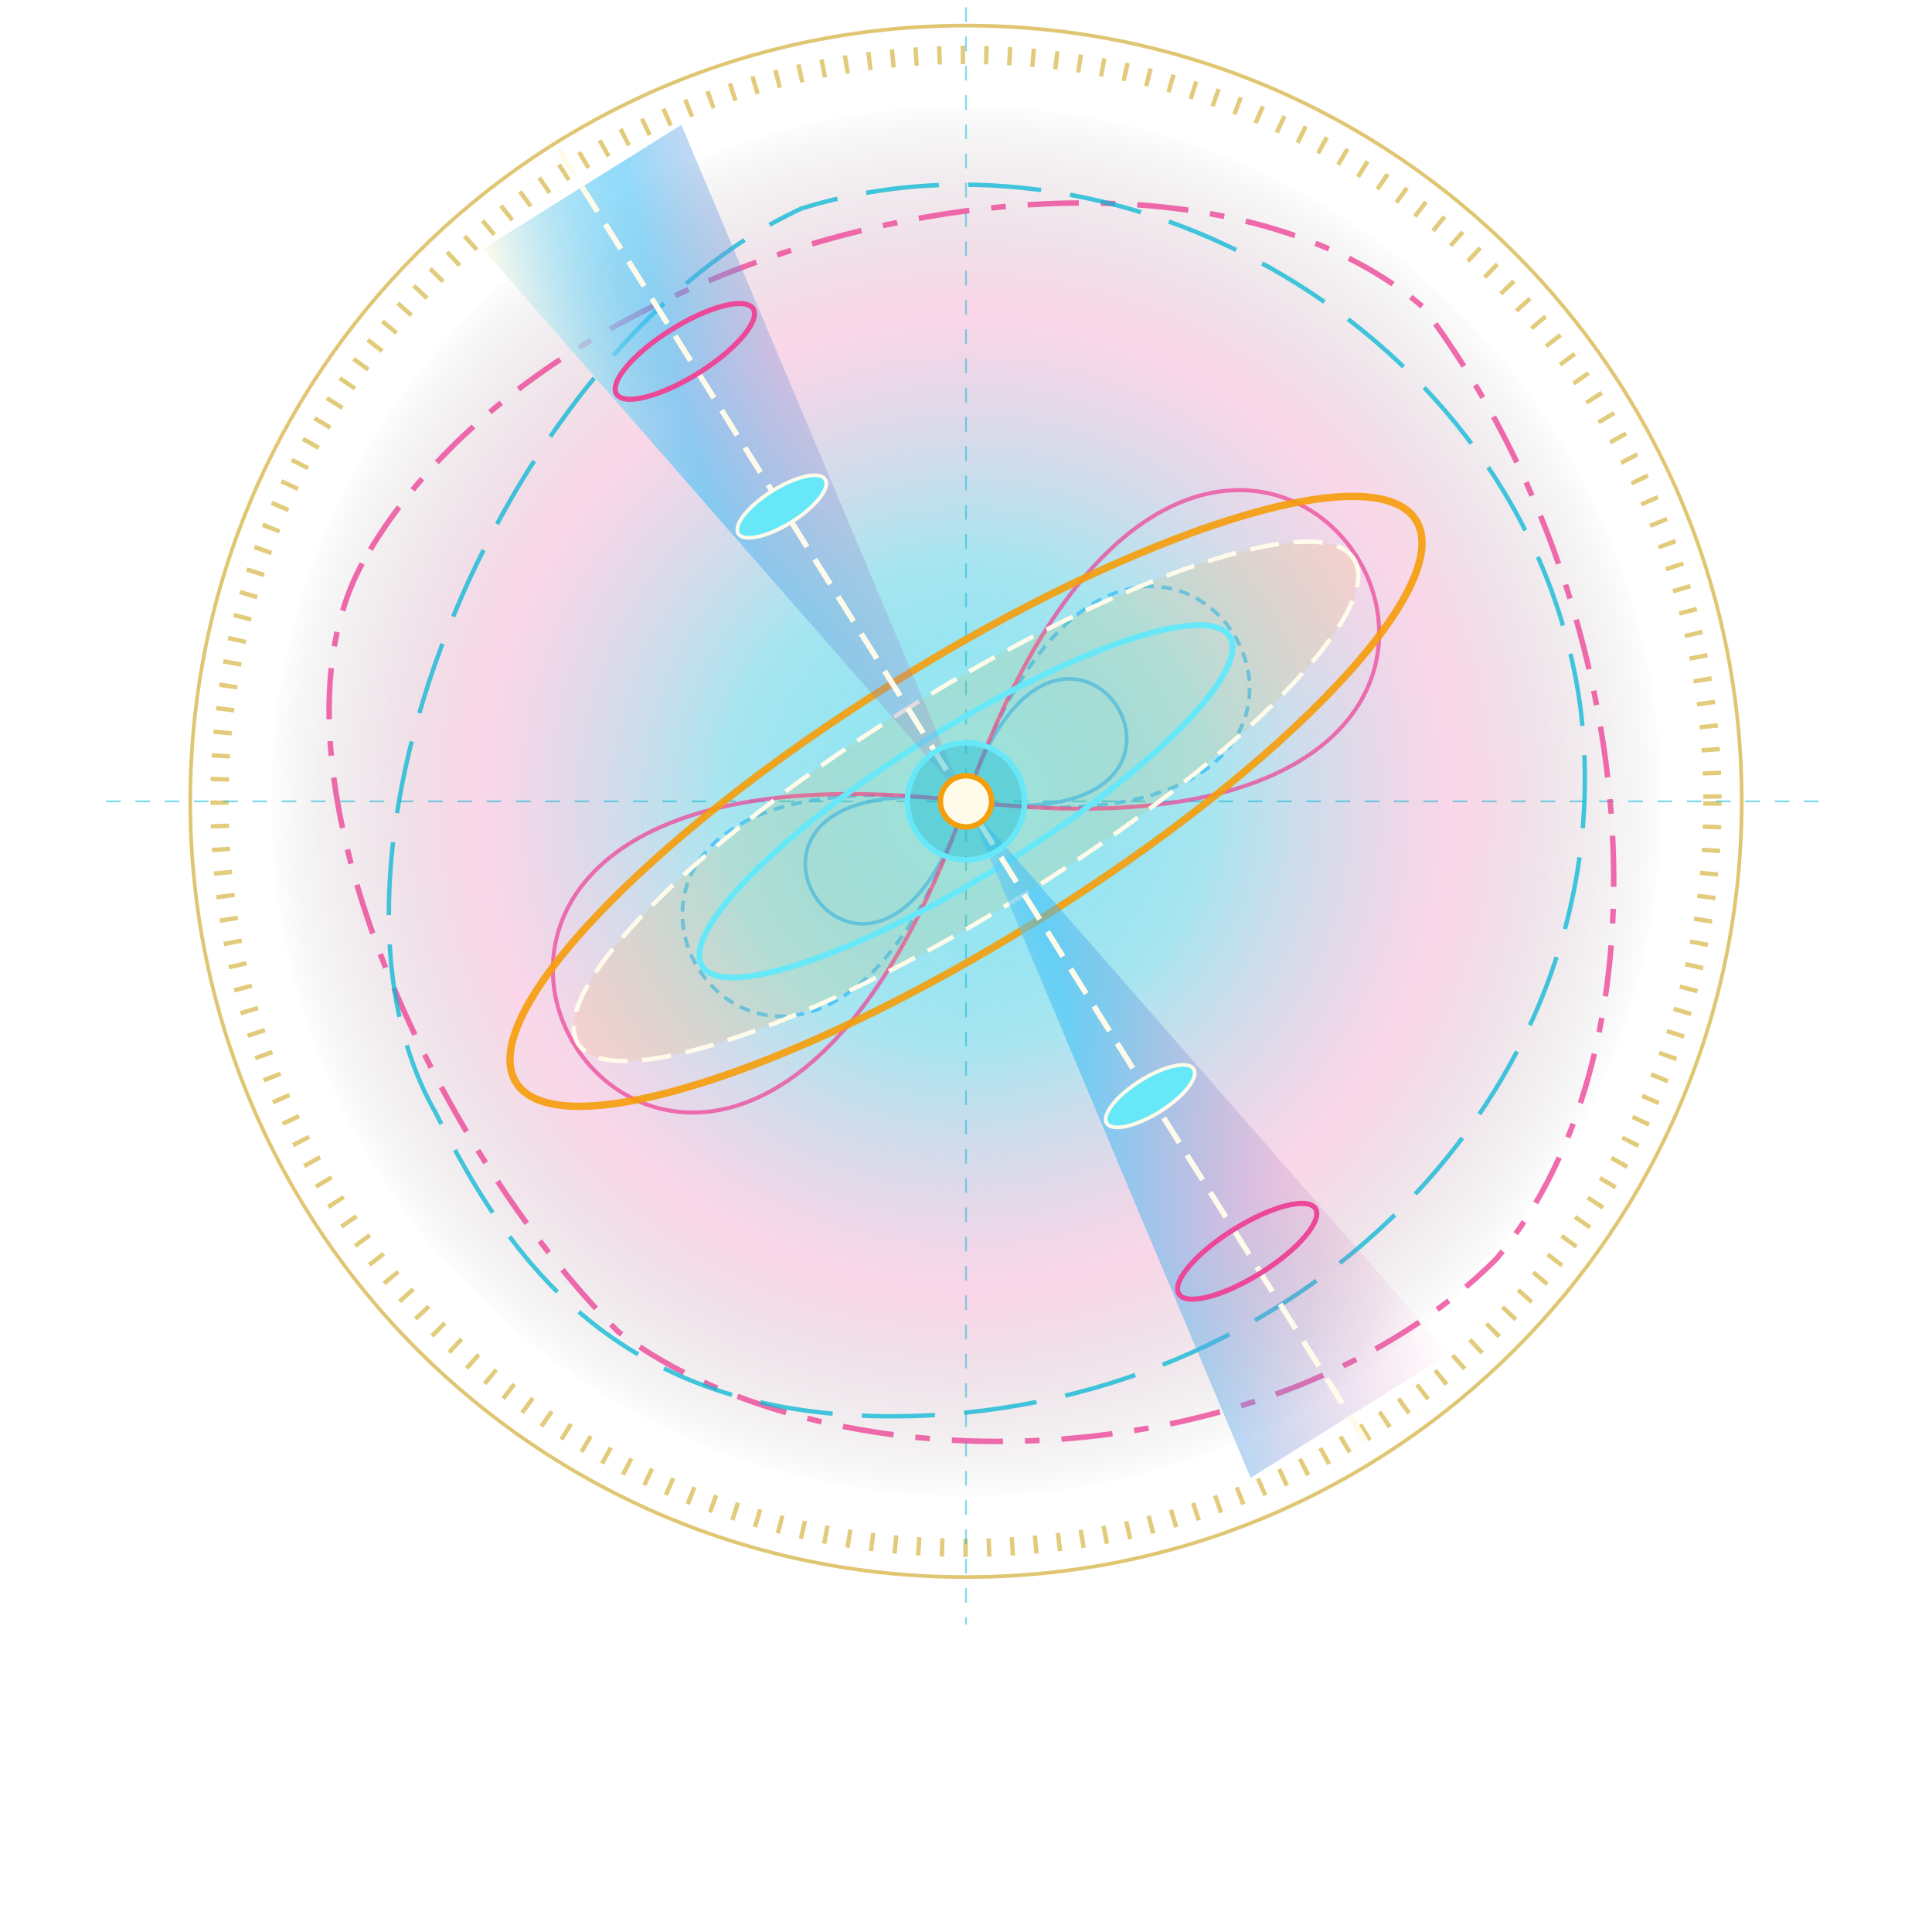
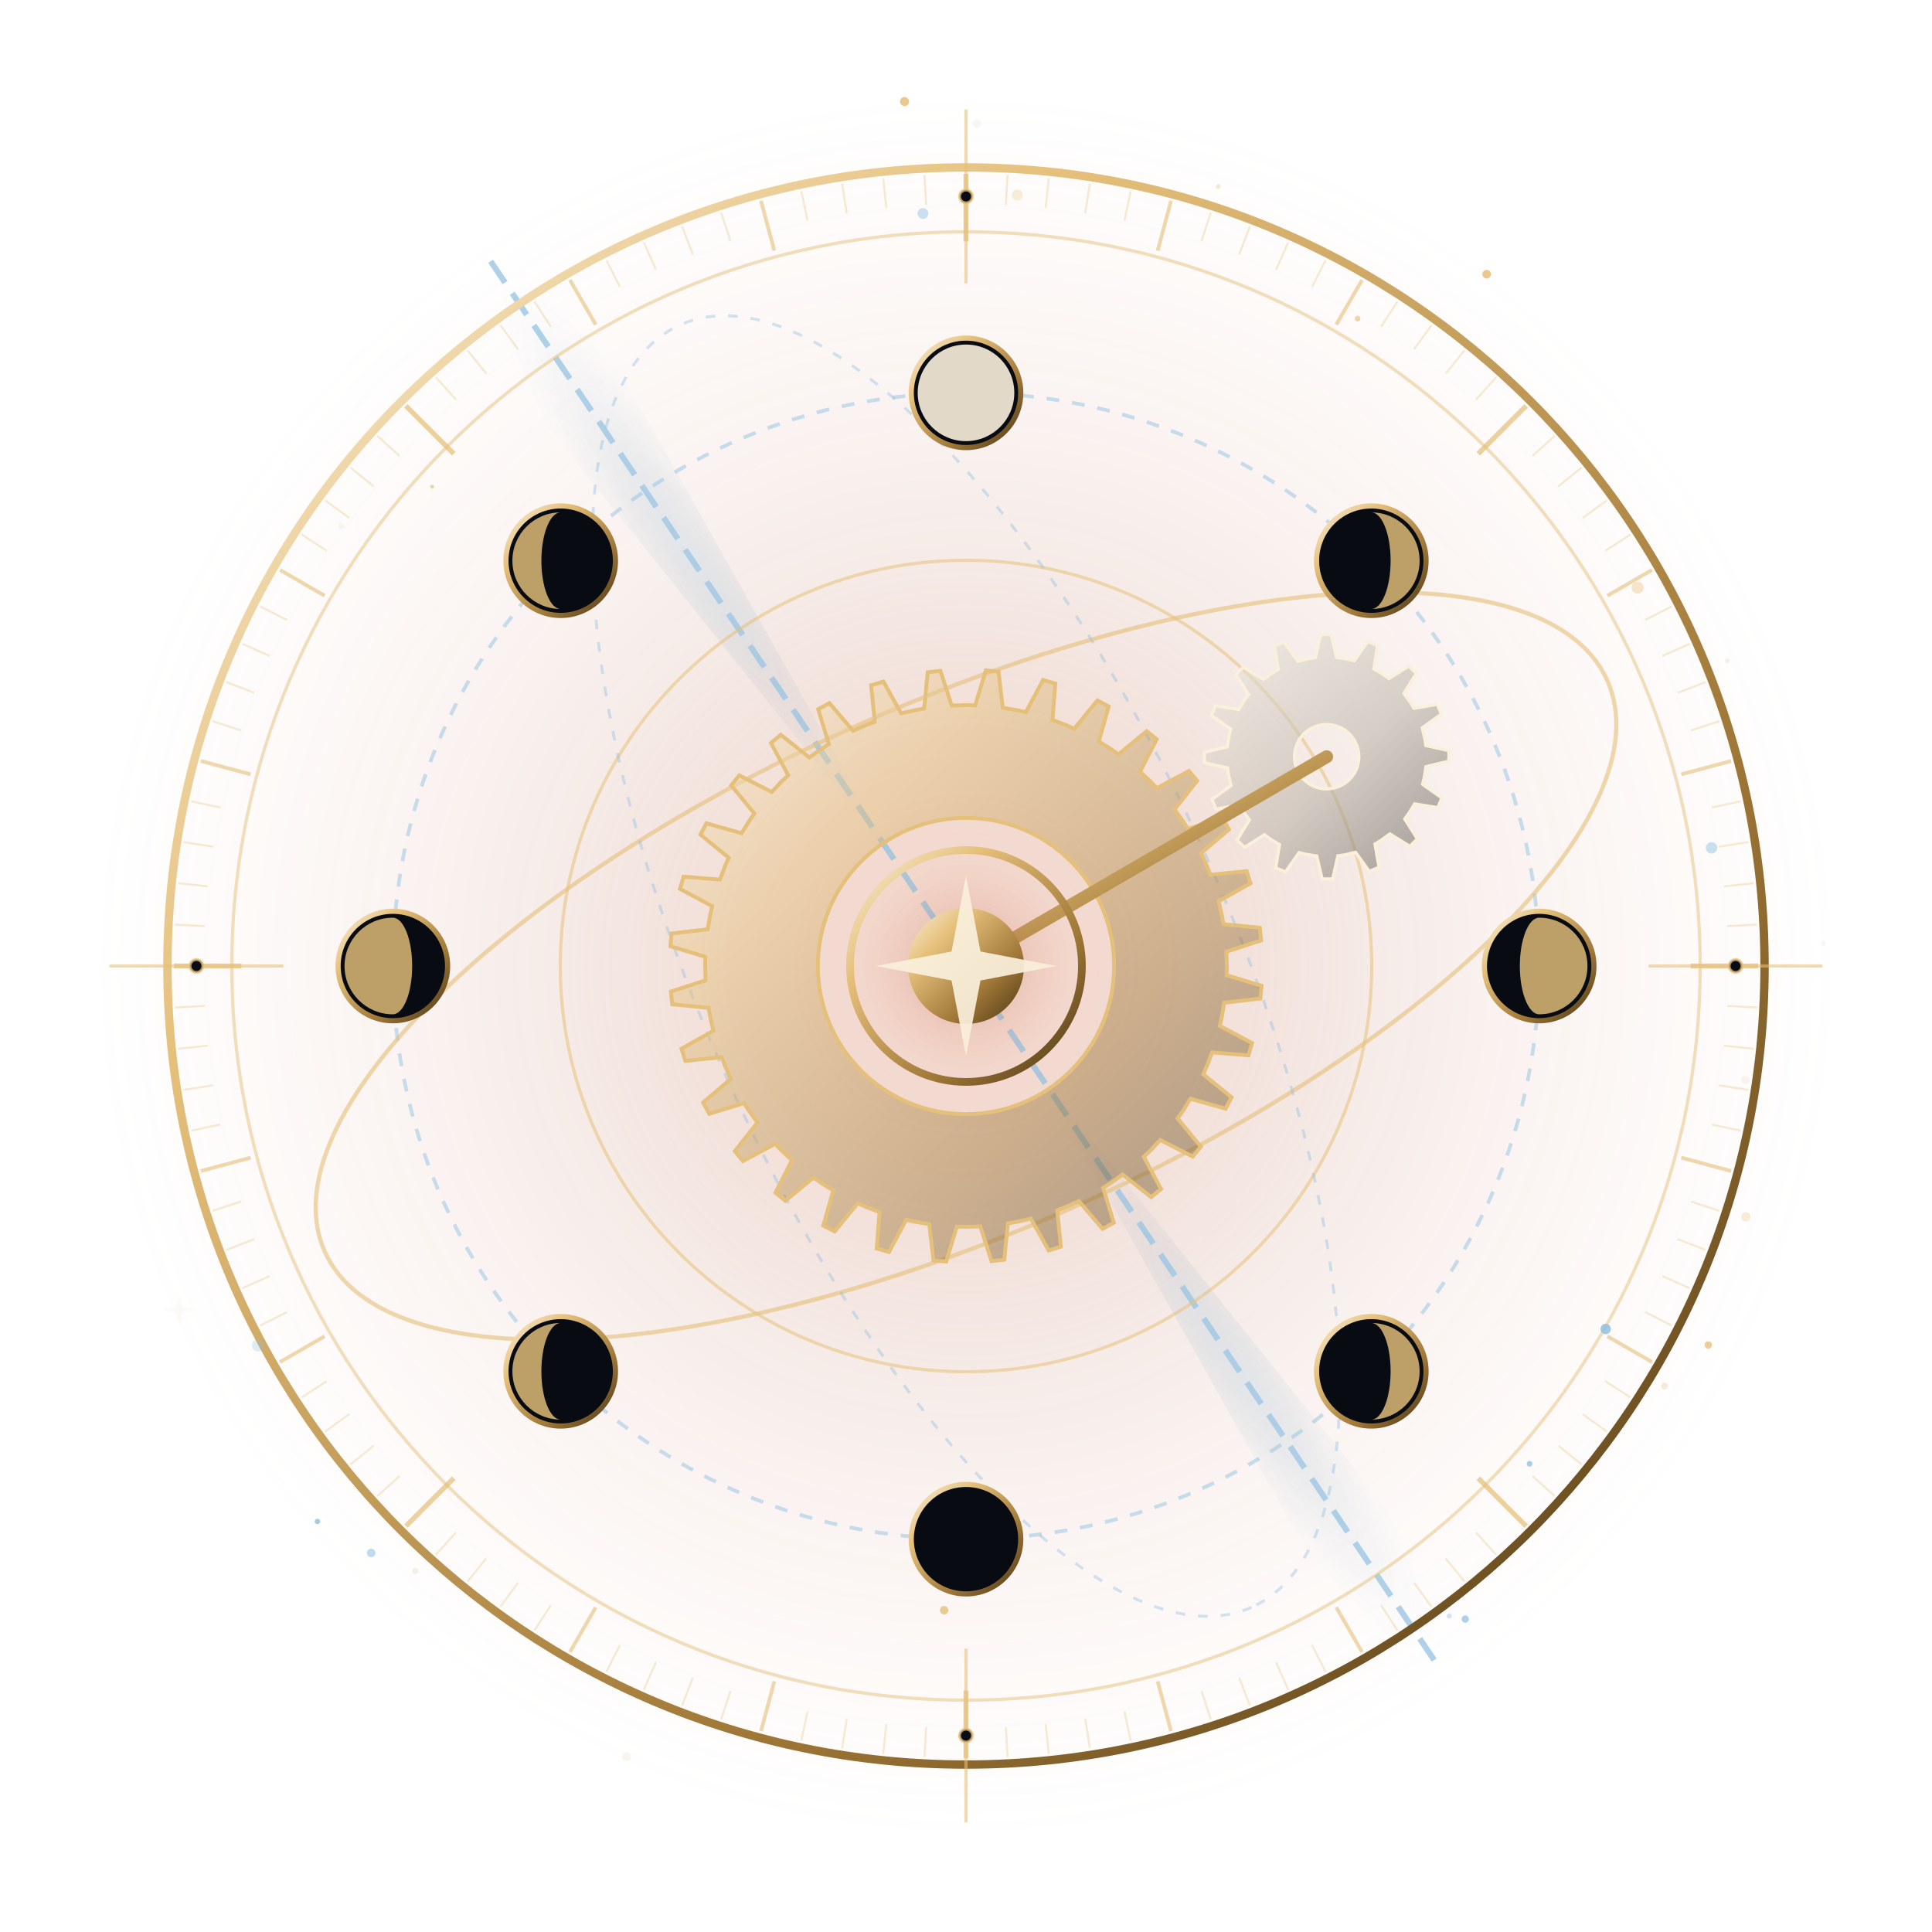
- <svg xmlns="http://www.w3.org/2000/svg" viewBox="36 36 528 528" width="100%" height="100%">
+ <svg xmlns="http://www.w3.org/2000/svg" viewBox="0 0 600 600">
  <defs>
-     <radialGradient id="pulsar-void" cx="50%" cy="45%" r="65%">
-       <stop offset="0%" stop-color="#170E29" />
-       <stop offset="55%" stop-color="#0B0716" />
-       <stop offset="100%" stop-color="#040308" />
-     </radialGradient>
-     <radialGradient id="pulsar-nebula-glow" cx="50%" cy="50%" r="50%">
-       <stop offset="0%" stop-color="#67E8F9" stop-opacity="0.7" />
-       <stop offset="35%" stop-color="#06B6D4" stop-opacity="0.35" />
-       <stop offset="70%" stop-color="#EC4899" stop-opacity="0.22" />
-       <stop offset="100%" stop-color="#040308" stop-opacity="0" />
-     </radialGradient>
-     <linearGradient id="pulsar-beam" x1="0%" y1="0%" x2="100%" y2="100%">
-       <stop offset="0%" stop-color="#FFFBEB" stop-opacity="0.95" />
-       <stop offset="35%" stop-color="#38BDF8" stop-opacity="0.55" />
-       <stop offset="100%" stop-color="#EC4899" stop-opacity="0" />
-     </linearGradient>
+     <linearGradient id="seleno-dusk-brass" x1="0%" y1="0%" x2="100%" y2="100%">
+       <stop offset="0%" stop-color="#FAF0DC" />
+       <stop offset="28%" stop-color="#E5C07B" />
+       <stop offset="68%" stop-color="#9E7636" />
+       <stop offset="100%" stop-color="#4A3514" />
+     </linearGradient>
+     <linearGradient id="seleno-dusk-brass-v" x1="0%" y1="0%" x2="0%" y2="100%">
+       <stop offset="0%" stop-color="#F7E8C8" />
+       <stop offset="45%" stop-color="#DFB870" />
+       <stop offset="100%" stop-color="#6F5122" />
+     </linearGradient>
+     <linearGradient id="seleno-dusk-brass-h" x1="0%" y1="50%" x2="100%" y2="50%">
+       <stop offset="0%" stop-color="#6A4D20" />
+       <stop offset="22%" stop-color="#DFB870" />
+       <stop offset="50%" stop-color="#FAF0DC" />
+       <stop offset="78%" stop-color="#C89E54" />
+       <stop offset="100%" stop-color="#533B16" />
+     </linearGradient>
+     <linearGradient id="seleno-dusk-dark-metal" x1="0%" y1="0%" x2="100%" y2="100%">
+       <stop offset="0%" stop-color="#1A2030" />
+       <stop offset="50%" stop-color="#0D111A" />
+       <stop offset="100%" stop-color="#06080D" />
+     </linearGradient>
+     <linearGradient id="seleno-dusk-silver" x1="0%" y1="0%" x2="100%" y2="100%">
+       <stop offset="0%" stop-color="#F2EDE3" />
+       <stop offset="55%" stop-color="#B8B2A6" />
+       <stop offset="100%" stop-color="#56524A" />
+     </linearGradient>
+     <radialGradient id="seleno-dusk-glow-brass" cx="50%" cy="50%" r="50%">
+       <stop offset="0%" stop-color="#E5C07B" stop-opacity="0.28" />
+       <stop offset="48%" stop-color="#E5C07B" stop-opacity="0.09" />
+       <stop offset="100%" stop-color="#E5C07B" stop-opacity="0" />
+     </radialGradient>
+     <radialGradient id="seleno-dusk-glow-cyan" cx="50%" cy="50%" r="50%">
+       <stop offset="0%" stop-color="#8FBFE0" stop-opacity="0.30" />
+       <stop offset="50%" stop-color="#5B8EB3" stop-opacity="0.10" />
+       <stop offset="100%" stop-color="#8FBFE0" stop-opacity="0" />
+     </radialGradient>
+     <radialGradient id="seleno-dusk-glow-sage" cx="50%" cy="50%" r="50%">
+       <stop offset="0%" stop-color="#A9C9A4" stop-opacity="0.28" />
+       <stop offset="50%" stop-color="#6F9A69" stop-opacity="0.09" />
+       <stop offset="100%" stop-color="#A9C9A4" stop-opacity="0" />
+     </radialGradient>
+     <radialGradient id="seleno-dusk-glow-ember" cx="50%" cy="50%" r="50%">
+       <stop offset="0%" stop-color="#E07A52" stop-opacity="0.32" />
+       <stop offset="50%" stop-color="#A84A28" stop-opacity="0.10" />
+       <stop offset="100%" stop-color="#E07A52" stop-opacity="0" />
+     </radialGradient>
+     <pattern id="seleno-dusk-hatch" width="7" height="7" patternUnits="userSpaceOnUse" patternTransform="rotate(35)">
+       <line x1="0" y1="0" x2="0" y2="7" stroke="#E5C07B" stroke-width="0.55" stroke-opacity="0.22" />
+     </pattern>
+     <pattern id="seleno-dusk-hatch-fine" width="5" height="5" patternUnits="userSpaceOnUse" patternTransform="rotate(-40)">
+       <line x1="0" y1="0" x2="0" y2="5" stroke="#F2EDE3" stroke-width="0.45" stroke-opacity="0.16" />
+     </pattern>
+     <filter id="seleno-dusk-softglow" x="-25%" y="-25%" width="150%" height="150%">
+       <feGaussianBlur stdDeviation="3.5" result="b" />
+       <feMerge>
+         <feMergeNode in="b" />
+         <feMergeNode in="SourceGraphic" />
+       </feMerge>
+     </filter>
  </defs>
-   <g transform="translate(300, 255)" fill="none">
-     <circle cx="0" cy="0" r="212" stroke="#D4AF37" stroke-width="1" stroke-opacity="0.7" />
-     <circle cx="0" cy="0" r="204" stroke="#D4AF37" stroke-width="5" stroke-dasharray="1.2 5.2" stroke-opacity="0.65" />
-     <circle cx="0" cy="0" r="190" fill="url(#pulsar-nebula-glow)" />
-     <line x1="-235" y1="0" x2="235" y2="0" stroke="#06B6D4" stroke-width="0.5" stroke-dasharray="4 4" stroke-opacity="0.5" />
-     <line x1="0" y1="-225" x2="0" y2="225" stroke="#06B6D4" stroke-width="0.5" stroke-dasharray="4 4" stroke-opacity="0.5" />
+   <circle cx="300" cy="300" r="275" fill="url(#seleno-dusk-glow-ember)" />
+   <g transform="rotate(-34 300 300)" opacity="0.72">
+     <polygon points="282,40 300,260 318,40" fill="url(#seleno-dusk-glow-cyan)" />
+     <polygon points="282,560 300,340 318,560" fill="url(#seleno-dusk-glow-cyan)" />
+     <line x1="300" y1="36" x2="300" y2="564" stroke="#8FBFE0" stroke-width="1.8" stroke-dasharray="8 4" />
  </g>
-   <g transform="translate(300, 255)" fill="none">
-     <path d="M -165 -65 C -195 -10, -145 95, -95 145 C -35 190, 85 185, 145 125 C 195 65, 185 -55, 125 -135 C 55 -195, -115 -155, -165 -65 Z" stroke="#EC4899" stroke-width="1.5" stroke-dasharray="14 6 4 6" stroke-opacity="0.8" />
-     <path d="M -145 85 C -185 15, -125 -125, -45 -162 C 45 -190, 155 -125, 168 -25 C 180 75, 95 165, -15 168 C -95 170, -125 125, -145 85 Z" stroke="#06B6D4" stroke-width="1.2" stroke-dasharray="20 8" stroke-opacity="0.75" />
-     <g transform="rotate(-32)">
-       <g stroke="#38BDF8" stroke-width="1" stroke-opacity="0.75">
-         <path d="M 0 0 C 65 -55, 65 55, 0 0 Z" />
-         <path d="M 0 0 C 115 -95, 115 95, 0 0 Z" stroke-dasharray="3 2" />
-         <path d="M 0 0 C 168 -135, 168 135, 0 0 Z" stroke="#EC4899" stroke-width="1.1" />
-         <path d="M 0 0 C -65 -55, -65 55, 0 0 Z" />
-         <path d="M 0 0 C -115 -95, -115 95, 0 0 Z" stroke-dasharray="3 2" />
-         <path d="M 0 0 C -168 -135, -168 135, 0 0 Z" stroke="#EC4899" stroke-width="1.1" />
-       </g>
-       <ellipse cx="0" cy="0" rx="145" ry="38" stroke="#F59E0B" stroke-width="2" stroke-opacity="0.9" />
-       <ellipse cx="0" cy="0" rx="125" ry="30" fill="#F59E0B" fill-opacity="0.12" stroke="#FFFBEB" stroke-width="1.2" stroke-dasharray="8 4" />
-       <ellipse cx="0" cy="0" rx="85" ry="20" stroke="#67E8F9" stroke-width="1.6" />
-       <polygon points="0,0 -32,-198 32,-198" fill="url(#pulsar-beam)" />
-       <polygon points="0,0 -32,198 32,198" fill="url(#pulsar-beam)" />
-       <line x1="0" y1="-210" x2="0" y2="210" stroke="#FFFBEB" stroke-width="1.5" stroke-dasharray="8 4" />
-       <ellipse cx="0" cy="-95" rx="14" ry="5" fill="#67E8F9" stroke="#FFFBEB" stroke-width="1" />
-       <ellipse cx="0" cy="-145" rx="22" ry="7" fill="none" stroke="#EC4899" stroke-width="1.4" />
-       <ellipse cx="0" cy="95" rx="14" ry="5" fill="#67E8F9" stroke="#FFFBEB" stroke-width="1" />
-       <ellipse cx="0" cy="145" rx="22" ry="7" fill="none" stroke="#EC4899" stroke-width="1.4" />
-       <circle cx="0" cy="0" r="16" fill="#06B6D4" fill-opacity="0.4" stroke="#67E8F9" stroke-width="1.5" />
-       <circle cx="0" cy="0" r="7" fill="#FFFBEB" stroke="#F59E0B" stroke-width="1.5" />
-     </g>
+   <circle cx="300" cy="300" r="248" fill="none" stroke="url(#seleno-dusk-brass)" stroke-width="2.6" />
+   <circle cx="300" cy="300" r="228" fill="none" stroke="#E5C07B" stroke-width="1" stroke-opacity="0.5" />
+   <circle cx="300" cy="300" r="178" fill="none" stroke="#8FBFE0" stroke-width="1.15" stroke-opacity="0.48" stroke-dasharray="4 4" />
+   <circle cx="300" cy="300" r="126" fill="none" stroke="#E5C07B" stroke-width="1" stroke-opacity="0.55" />
+   <line x1="525" y1="300" x2="546" y2="300" stroke="#E5C07B" stroke-width="1.55" stroke-opacity="0.72" />
+   <line x1="536.4" y1="312.39" x2="545.66" y2="312.87" stroke="#E5C07B" stroke-width="0.65" stroke-opacity="0.32" />
+   <line x1="535.42" y1="324.74" x2="544.65" y2="325.71" stroke="#E5C07B" stroke-width="0.65" stroke-opacity="0.32" />
+   <line x1="533.81" y1="337.03" x2="542.97" y2="338.48" stroke="#E5C07B" stroke-width="0.65" stroke-opacity="0.32" />
+   <line x1="531.55" y1="349.22" x2="540.62" y2="351.15" stroke="#E5C07B" stroke-width="0.65" stroke-opacity="0.32" />
+   <line x1="522.16" y1="359.53" x2="537.62" y2="363.67" stroke="#E5C07B" stroke-width="1.15" stroke-opacity="0.61" />
+   <line x1="525.13" y1="373.15" x2="533.96" y2="376.02" stroke="#E5C07B" stroke-width="0.65" stroke-opacity="0.32" />
+   <line x1="521" y1="384.83" x2="529.66" y2="388.16" stroke="#E5C07B" stroke-width="0.65" stroke-opacity="0.32" />
+   <line x1="516.25" y1="396.28" x2="524.73" y2="400.06" stroke="#E5C07B" stroke-width="0.65" stroke-opacity="0.32" />
+   <line x1="510.92" y1="407.47" x2="519.19" y2="411.68" stroke="#E5C07B" stroke-width="0.65" stroke-opacity="0.32" />
+   <line x1="499.19" y1="415" x2="513.04" y2="423" stroke="#E5C07B" stroke-width="1.15" stroke-opacity="0.61" />
+   <line x1="498.53" y1="428.93" x2="506.31" y2="433.98" stroke="#E5C07B" stroke-width="0.65" stroke-opacity="0.32" />
+   <line x1="491.51" y1="439.14" x2="499.02" y2="444.6" stroke="#E5C07B" stroke-width="0.65" stroke-opacity="0.32" />
+   <line x1="483.97" y1="448.97" x2="491.18" y2="454.81" stroke="#E5C07B" stroke-width="0.65" stroke-opacity="0.32" />
+   <line x1="475.92" y1="458.4" x2="482.81" y2="464.61" stroke="#E5C07B" stroke-width="0.65" stroke-opacity="0.32" />
+   <line x1="459.1" y1="459.1" x2="473.95" y2="473.95" stroke="#E5C07B" stroke-width="1.55" stroke-opacity="0.72" />
+   <line x1="458.4" y1="475.92" x2="464.61" y2="482.81" stroke="#E5C07B" stroke-width="0.65" stroke-opacity="0.32" />
+   <line x1="448.97" y1="483.97" x2="454.81" y2="491.18" stroke="#E5C07B" stroke-width="0.65" stroke-opacity="0.32" />
+   <line x1="439.14" y1="491.51" x2="444.6" y2="499.02" stroke="#E5C07B" stroke-width="0.65" stroke-opacity="0.32" />
+   <line x1="428.93" y1="498.53" x2="433.98" y2="506.31" stroke="#E5C07B" stroke-width="0.65" stroke-opacity="0.32" />
+   <line x1="415" y1="499.19" x2="423" y2="513.04" stroke="#E5C07B" stroke-width="1.15" stroke-opacity="0.61" />
+   <line x1="407.47" y1="510.92" x2="411.68" y2="519.19" stroke="#E5C07B" stroke-width="0.65" stroke-opacity="0.32" />
+   <line x1="396.28" y1="516.25" x2="400.06" y2="524.73" stroke="#E5C07B" stroke-width="0.65" stroke-opacity="0.32" />
+   <line x1="384.83" y1="521" x2="388.16" y2="529.66" stroke="#E5C07B" stroke-width="0.65" stroke-opacity="0.32" />
+   <line x1="373.15" y1="525.13" x2="376.02" y2="533.96" stroke="#E5C07B" stroke-width="0.65" stroke-opacity="0.32" />
+   <line x1="359.53" y1="522.16" x2="363.67" y2="537.62" stroke="#E5C07B" stroke-width="1.15" stroke-opacity="0.61" />
+   <line x1="349.22" y1="531.55" x2="351.15" y2="540.62" stroke="#E5C07B" stroke-width="0.65" stroke-opacity="0.32" />
+   <line x1="337.03" y1="533.81" x2="338.48" y2="542.97" stroke="#E5C07B" stroke-width="0.65" stroke-opacity="0.32" />
+   <line x1="324.74" y1="535.42" x2="325.71" y2="544.65" stroke="#E5C07B" stroke-width="0.65" stroke-opacity="0.32" />
+   <line x1="312.39" y1="536.4" x2="312.87" y2="545.66" stroke="#E5C07B" stroke-width="0.65" stroke-opacity="0.32" />
+   <line x1="300" y1="525" x2="300" y2="546" stroke="#E5C07B" stroke-width="1.55" stroke-opacity="0.72" />
+   <line x1="287.61" y1="536.4" x2="287.13" y2="545.66" stroke="#E5C07B" stroke-width="0.65" stroke-opacity="0.32" />
+   <line x1="275.26" y1="535.42" x2="274.29" y2="544.65" stroke="#E5C07B" stroke-width="0.65" stroke-opacity="0.32" />
+   <line x1="262.97" y1="533.81" x2="261.52" y2="542.97" stroke="#E5C07B" stroke-width="0.65" stroke-opacity="0.32" />
+   <line x1="250.78" y1="531.55" x2="248.85" y2="540.62" stroke="#E5C07B" stroke-width="0.65" stroke-opacity="0.32" />
+   <line x1="240.47" y1="522.16" x2="236.33" y2="537.62" stroke="#E5C07B" stroke-width="1.15" stroke-opacity="0.61" />
+   <line x1="226.85" y1="525.13" x2="223.98" y2="533.96" stroke="#E5C07B" stroke-width="0.65" stroke-opacity="0.32" />
+   <line x1="215.17" y1="521" x2="211.84" y2="529.66" stroke="#E5C07B" stroke-width="0.65" stroke-opacity="0.32" />
+   <line x1="203.72" y1="516.25" x2="199.94" y2="524.73" stroke="#E5C07B" stroke-width="0.65" stroke-opacity="0.32" />
+   <line x1="192.53" y1="510.92" x2="188.32" y2="519.19" stroke="#E5C07B" stroke-width="0.65" stroke-opacity="0.32" />
+   <line x1="185" y1="499.19" x2="177" y2="513.04" stroke="#E5C07B" stroke-width="1.15" stroke-opacity="0.61" />
+   <line x1="171.07" y1="498.53" x2="166.02" y2="506.31" stroke="#E5C07B" stroke-width="0.65" stroke-opacity="0.32" />
+   <line x1="160.86" y1="491.51" x2="155.4" y2="499.02" stroke="#E5C07B" stroke-width="0.65" stroke-opacity="0.32" />
+   <line x1="151.03" y1="483.97" x2="145.19" y2="491.18" stroke="#E5C07B" stroke-width="0.65" stroke-opacity="0.32" />
+   <line x1="141.6" y1="475.92" x2="135.39" y2="482.81" stroke="#E5C07B" stroke-width="0.65" stroke-opacity="0.32" />
+   <line x1="140.9" y1="459.1" x2="126.05" y2="473.95" stroke="#E5C07B" stroke-width="1.55" stroke-opacity="0.72" />
+   <line x1="124.08" y1="458.4" x2="117.19" y2="464.61" stroke="#E5C07B" stroke-width="0.65" stroke-opacity="0.32" />
+   <line x1="116.03" y1="448.97" x2="108.82" y2="454.81" stroke="#E5C07B" stroke-width="0.65" stroke-opacity="0.32" />
+   <line x1="108.49" y1="439.14" x2="100.98" y2="444.6" stroke="#E5C07B" stroke-width="0.65" stroke-opacity="0.32" />
+   <line x1="101.47" y1="428.93" x2="93.69" y2="433.98" stroke="#E5C07B" stroke-width="0.65" stroke-opacity="0.32" />
+   <line x1="100.81" y1="415" x2="86.96" y2="423" stroke="#E5C07B" stroke-width="1.15" stroke-opacity="0.61" />
+   <line x1="89.08" y1="407.47" x2="80.81" y2="411.68" stroke="#E5C07B" stroke-width="0.65" stroke-opacity="0.32" />
+   <line x1="83.75" y1="396.28" x2="75.27" y2="400.06" stroke="#E5C07B" stroke-width="0.65" stroke-opacity="0.32" />
+   <line x1="79" y1="384.83" x2="70.34" y2="388.16" stroke="#E5C07B" stroke-width="0.65" stroke-opacity="0.32" />
+   <line x1="74.87" y1="373.15" x2="66.04" y2="376.02" stroke="#E5C07B" stroke-width="0.65" stroke-opacity="0.32" />
+   <line x1="77.84" y1="359.53" x2="62.38" y2="363.67" stroke="#E5C07B" stroke-width="1.15" stroke-opacity="0.61" />
+   <line x1="68.45" y1="349.22" x2="59.38" y2="351.15" stroke="#E5C07B" stroke-width="0.65" stroke-opacity="0.32" />
+   <line x1="66.19" y1="337.03" x2="57.03" y2="338.48" stroke="#E5C07B" stroke-width="0.65" stroke-opacity="0.32" />
+   <line x1="64.58" y1="324.74" x2="55.35" y2="325.71" stroke="#E5C07B" stroke-width="0.65" stroke-opacity="0.32" />
+   <line x1="63.6" y1="312.39" x2="54.34" y2="312.87" stroke="#E5C07B" stroke-width="0.65" stroke-opacity="0.32" />
+   <line x1="75" y1="300" x2="54" y2="300" stroke="#E5C07B" stroke-width="1.55" stroke-opacity="0.72" />
+   <line x1="63.6" y1="287.61" x2="54.34" y2="287.13" stroke="#E5C07B" stroke-width="0.65" stroke-opacity="0.32" />
+   <line x1="64.58" y1="275.26" x2="55.35" y2="274.29" stroke="#E5C07B" stroke-width="0.65" stroke-opacity="0.32" />
+   <line x1="66.19" y1="262.97" x2="57.03" y2="261.52" stroke="#E5C07B" stroke-width="0.65" stroke-opacity="0.32" />
+   <line x1="68.45" y1="250.78" x2="59.38" y2="248.85" stroke="#E5C07B" stroke-width="0.65" stroke-opacity="0.32" />
+   <line x1="77.84" y1="240.47" x2="62.38" y2="236.33" stroke="#E5C07B" stroke-width="1.15" stroke-opacity="0.61" />
+   <line x1="74.87" y1="226.85" x2="66.04" y2="223.98" stroke="#E5C07B" stroke-width="0.65" stroke-opacity="0.32" />
+   <line x1="79" y1="215.17" x2="70.34" y2="211.84" stroke="#E5C07B" stroke-width="0.65" stroke-opacity="0.32" />
+   <line x1="83.75" y1="203.72" x2="75.27" y2="199.94" stroke="#E5C07B" stroke-width="0.65" stroke-opacity="0.32" />
+   <line x1="89.08" y1="192.53" x2="80.81" y2="188.32" stroke="#E5C07B" stroke-width="0.65" stroke-opacity="0.32" />
+   <line x1="100.81" y1="185" x2="86.96" y2="177" stroke="#E5C07B" stroke-width="1.15" stroke-opacity="0.61" />
+   <line x1="101.47" y1="171.07" x2="93.69" y2="166.02" stroke="#E5C07B" stroke-width="0.65" stroke-opacity="0.32" />
+   <line x1="108.49" y1="160.86" x2="100.98" y2="155.4" stroke="#E5C07B" stroke-width="0.65" stroke-opacity="0.32" />
+   <line x1="116.03" y1="151.03" x2="108.82" y2="145.19" stroke="#E5C07B" stroke-width="0.65" stroke-opacity="0.32" />
+   <line x1="124.08" y1="141.6" x2="117.19" y2="135.39" stroke="#E5C07B" stroke-width="0.65" stroke-opacity="0.32" />
+   <line x1="140.9" y1="140.9" x2="126.05" y2="126.05" stroke="#E5C07B" stroke-width="1.55" stroke-opacity="0.72" />
+   <line x1="141.6" y1="124.08" x2="135.39" y2="117.19" stroke="#E5C07B" stroke-width="0.65" stroke-opacity="0.32" />
+   <line x1="151.03" y1="116.03" x2="145.19" y2="108.82" stroke="#E5C07B" stroke-width="0.65" stroke-opacity="0.32" />
+   <line x1="160.86" y1="108.49" x2="155.4" y2="100.98" stroke="#E5C07B" stroke-width="0.65" stroke-opacity="0.32" />
+   <line x1="171.07" y1="101.47" x2="166.02" y2="93.69" stroke="#E5C07B" stroke-width="0.65" stroke-opacity="0.32" />
+   <line x1="185" y1="100.81" x2="177" y2="86.96" stroke="#E5C07B" stroke-width="1.15" stroke-opacity="0.61" />
+   <line x1="192.53" y1="89.08" x2="188.32" y2="80.81" stroke="#E5C07B" stroke-width="0.65" stroke-opacity="0.32" />
+   <line x1="203.72" y1="83.75" x2="199.94" y2="75.27" stroke="#E5C07B" stroke-width="0.65" stroke-opacity="0.32" />
+   <line x1="215.17" y1="79" x2="211.84" y2="70.34" stroke="#E5C07B" stroke-width="0.65" stroke-opacity="0.32" />
+   <line x1="226.85" y1="74.87" x2="223.98" y2="66.04" stroke="#E5C07B" stroke-width="0.65" stroke-opacity="0.32" />
+   <line x1="240.47" y1="77.84" x2="236.33" y2="62.38" stroke="#E5C07B" stroke-width="1.15" stroke-opacity="0.61" />
+   <line x1="250.78" y1="68.45" x2="248.85" y2="59.38" stroke="#E5C07B" stroke-width="0.65" stroke-opacity="0.32" />
+   <line x1="262.97" y1="66.19" x2="261.52" y2="57.03" stroke="#E5C07B" stroke-width="0.65" stroke-opacity="0.32" />
+   <line x1="275.26" y1="64.58" x2="274.29" y2="55.35" stroke="#E5C07B" stroke-width="0.65" stroke-opacity="0.32" />
+   <line x1="287.61" y1="63.6" x2="287.13" y2="54.34" stroke="#E5C07B" stroke-width="0.65" stroke-opacity="0.32" />
+   <line x1="300" y1="75" x2="300" y2="54" stroke="#E5C07B" stroke-width="1.55" stroke-opacity="0.72" />
+   <line x1="312.39" y1="63.6" x2="312.87" y2="54.34" stroke="#E5C07B" stroke-width="0.65" stroke-opacity="0.32" />
+   <line x1="324.74" y1="64.58" x2="325.71" y2="55.35" stroke="#E5C07B" stroke-width="0.65" stroke-opacity="0.32" />
+   <line x1="337.03" y1="66.19" x2="338.48" y2="57.03" stroke="#E5C07B" stroke-width="0.65" stroke-opacity="0.32" />
+   <line x1="349.22" y1="68.45" x2="351.15" y2="59.38" stroke="#E5C07B" stroke-width="0.65" stroke-opacity="0.32" />
+   <line x1="359.53" y1="77.84" x2="363.67" y2="62.38" stroke="#E5C07B" stroke-width="1.15" stroke-opacity="0.61" />
+   <line x1="373.15" y1="74.87" x2="376.02" y2="66.04" stroke="#E5C07B" stroke-width="0.65" stroke-opacity="0.32" />
+   <line x1="384.83" y1="79" x2="388.16" y2="70.34" stroke="#E5C07B" stroke-width="0.65" stroke-opacity="0.32" />
+   <line x1="396.28" y1="83.75" x2="400.06" y2="75.27" stroke="#E5C07B" stroke-width="0.65" stroke-opacity="0.32" />
+   <line x1="407.47" y1="89.08" x2="411.68" y2="80.81" stroke="#E5C07B" stroke-width="0.65" stroke-opacity="0.32" />
+   <line x1="415" y1="100.81" x2="423" y2="86.96" stroke="#E5C07B" stroke-width="1.15" stroke-opacity="0.61" />
+   <line x1="428.93" y1="101.47" x2="433.98" y2="93.69" stroke="#E5C07B" stroke-width="0.65" stroke-opacity="0.32" />
+   <line x1="439.14" y1="108.49" x2="444.6" y2="100.98" stroke="#E5C07B" stroke-width="0.65" stroke-opacity="0.32" />
+   <line x1="448.97" y1="116.03" x2="454.81" y2="108.82" stroke="#E5C07B" stroke-width="0.65" stroke-opacity="0.32" />
+   <line x1="458.4" y1="124.08" x2="464.61" y2="117.19" stroke="#E5C07B" stroke-width="0.65" stroke-opacity="0.32" />
+   <line x1="459.1" y1="140.9" x2="473.95" y2="126.05" stroke="#E5C07B" stroke-width="1.55" stroke-opacity="0.72" />
+   <line x1="475.92" y1="141.6" x2="482.81" y2="135.39" stroke="#E5C07B" stroke-width="0.65" stroke-opacity="0.32" />
+   <line x1="483.97" y1="151.03" x2="491.18" y2="145.19" stroke="#E5C07B" stroke-width="0.65" stroke-opacity="0.32" />
+   <line x1="491.51" y1="160.86" x2="499.02" y2="155.4" stroke="#E5C07B" stroke-width="0.65" stroke-opacity="0.32" />
+   <line x1="498.53" y1="171.07" x2="506.31" y2="166.02" stroke="#E5C07B" stroke-width="0.65" stroke-opacity="0.32" />
+   <line x1="499.19" y1="185" x2="513.04" y2="177" stroke="#E5C07B" stroke-width="1.15" stroke-opacity="0.61" />
+   <line x1="510.92" y1="192.53" x2="519.19" y2="188.32" stroke="#E5C07B" stroke-width="0.65" stroke-opacity="0.32" />
+   <line x1="516.25" y1="203.72" x2="524.73" y2="199.94" stroke="#E5C07B" stroke-width="0.65" stroke-opacity="0.32" />
+   <line x1="521" y1="215.17" x2="529.66" y2="211.84" stroke="#E5C07B" stroke-width="0.65" stroke-opacity="0.32" />
+   <line x1="525.13" y1="226.85" x2="533.96" y2="223.98" stroke="#E5C07B" stroke-width="0.65" stroke-opacity="0.32" />
+   <line x1="522.16" y1="240.47" x2="537.62" y2="236.33" stroke="#E5C07B" stroke-width="1.15" stroke-opacity="0.61" />
+   <line x1="531.55" y1="250.78" x2="540.62" y2="248.85" stroke="#E5C07B" stroke-width="0.65" stroke-opacity="0.32" />
+   <line x1="533.81" y1="262.97" x2="542.97" y2="261.52" stroke="#E5C07B" stroke-width="0.65" stroke-opacity="0.32" />
+   <line x1="535.42" y1="275.26" x2="544.65" y2="274.29" stroke="#E5C07B" stroke-width="0.65" stroke-opacity="0.32" />
+   <line x1="536.4" y1="287.61" x2="545.66" y2="287.13" stroke="#E5C07B" stroke-width="0.65" stroke-opacity="0.32" />
+   <line x1="512" y1="300" x2="566" y2="300" stroke="#E5C07B" stroke-width="1" stroke-opacity="0.58" />
+   <circle cx="539" cy="300" r="2" fill="#090C14" stroke="#E5C07B" stroke-width="0.9" stroke-opacity="0.75" />
+   <line x1="300" y1="512" x2="300" y2="566" stroke="#E5C07B" stroke-width="1" stroke-opacity="0.58" />
+   <circle cx="300" cy="539" r="2" fill="#090C14" stroke="#E5C07B" stroke-width="0.9" stroke-opacity="0.75" />
+   <line x1="88" y1="300" x2="34" y2="300" stroke="#E5C07B" stroke-width="1" stroke-opacity="0.58" />
+   <circle cx="61" cy="300" r="2" fill="#090C14" stroke="#E5C07B" stroke-width="0.9" stroke-opacity="0.75" />
+   <line x1="300" y1="88" x2="300" y2="34" stroke="#E5C07B" stroke-width="1" stroke-opacity="0.58" />
+   <circle cx="300" cy="61" r="2" fill="#090C14" stroke="#E5C07B" stroke-width="0.9" stroke-opacity="0.75" />
+   <circle cx="498.66" cy="412.72" r="1.61" fill="#8FBFE0" fill-opacity="0.83" />
+   <circle cx="303.37" cy="38.36" r="1.31" fill="#F2EDE3" fill-opacity="0.43" />
+   <circle cx="516.93" cy="430.43" r="1.07" fill="#E5C07B" fill-opacity="0.3" />
+   <polygon points="55.61,401.61 56.54,405.87 60.8,406.79 56.54,407.72 55.61,411.98 54.69,407.72 50.43,406.79 54.69,405.87" fill="#F2EDE3" fill-opacity="0.269" />
+   <circle cx="566.3" cy="293.02" r="0.7" fill="#F2EDE3" fill-opacity="0.51" />
+   <circle cx="531.54" cy="263.32" r="1.77" fill="#8FBFE0" fill-opacity="0.48" />
+   <circle cx="378.33" cy="57.93" r="0.74" fill="#E5C07B" fill-opacity="0.33" />
+   <circle cx="542.02" cy="335.41" r="1.27" fill="#F2EDE3" fill-opacity="0.58" />
+   <circle cx="280.91" cy="31.55" r="1.41" fill="#E5C07B" fill-opacity="0.85" />
+   <circle cx="286.63" cy="66.31" r="1.68" fill="#8FBFE0" fill-opacity="0.46" />
+   <circle cx="542.17" cy="377.9" r="1.47" fill="#E5C07B" fill-opacity="0.28" />
+   <circle cx="536.41" cy="205.2" r="0.72" fill="#F2EDE3" fill-opacity="0.79" />
+   <circle cx="461.7" cy="85.16" r="1.35" fill="#E5C07B" fill-opacity="0.84" />
+   <circle cx="194.55" cy="545.6" r="1.34" fill="#F2EDE3" fill-opacity="0.5" />
+   <circle cx="293.21" cy="500.06" r="1.3" fill="#E5C07B" fill-opacity="0.82" />
+   <circle cx="475.02" cy="454.59" r="0.89" fill="#8FBFE0" fill-opacity="0.75" />
+   <circle cx="455.04" cy="502.83" r="1.14" fill="#8FBFE0" fill-opacity="0.71" />
+   <circle cx="421.61" cy="98.94" r="0.89" fill="#E5C07B" fill-opacity="0.66" />
+   <circle cx="508.59" cy="182.5" r="1.89" fill="#E5C07B" fill-opacity="0.37" />
+   <circle cx="115.27" cy="482.28" r="1.33" fill="#8FBFE0" fill-opacity="0.57" />
+   <circle cx="105.96" cy="163.33" r="0.95" fill="#F2EDE3" fill-opacity="0.52" />
+   <circle cx="80.12" cy="417.83" r="1.91" fill="#8FBFE0" fill-opacity="0.28" />
+   <circle cx="450.07" cy="501.88" r="0.8" fill="#8FBFE0" fill-opacity="0.39" />
+   <circle cx="315.93" cy="60.62" r="1.71" fill="#E5C07B" fill-opacity="0.27" />
+   <circle cx="128.96" cy="487.9" r="0.97" fill="#F2EDE3" fill-opacity="0.83" />
+   <circle cx="134.2" cy="151.15" r="0.61" fill="#E5C07B" fill-opacity="0.66" />
+   <circle cx="530.52" cy="417.7" r="1.16" fill="#E5C07B" fill-opacity="0.77" />
+   <circle cx="98.58" cy="472.51" r="0.84" fill="#8FBFE0" fill-opacity="0.83" />
+   <ellipse cx="300" cy="300" rx="218" ry="82" transform="rotate(-24 300 300)" fill="none" stroke="#E5C07B" stroke-width="1.3" stroke-opacity="0.62" />
+   <ellipse cx="300" cy="300" rx="218" ry="82" transform="rotate(66 300 300)" fill="none" stroke="#8FBFE0" stroke-width="0.9" stroke-opacity="0.4" stroke-dasharray="3 4" />
+   <path d="M381 300L380.95 302.86L391.8 306.14L391.44 310.1L380.19 311.41L379.44 315.8L378.84 318.6L388.83 323.93L387.72 327.74L376.42 326.84L374.83 331L373.69 333.62L382.46 340.8L380.62 344.32L369.72 341.23L367.35 345L365.72 347.35L372.92 356.1L370.42 359.2L360.34 354.04L357.28 357.28L355.22 359.26L360.57 369.25L357.52 371.8L348.63 364.77L345 367.35L342.59 368.9L345.9 379.73L342.41 381.64L335.06 373.02L331 374.83L328.33 375.88L329.46 387.16L325.67 388.35L320.14 378.46L315.8 379.44L312.99 379.95L311.89 391.23L307.94 391.66L304.45 380.88L300 381L297.14 380.95L293.86 391.8L289.9 391.44L288.59 380.19L284.2 379.44L281.4 378.84L276.07 388.83L272.26 387.72L273.16 376.42L269 374.83L266.38 373.69L259.2 382.46L255.68 380.62L258.77 369.72L255 367.35L252.65 365.72L243.9 372.92L240.8 370.42L245.96 360.34L242.72 357.28L240.74 355.22L230.75 360.57L228.2 357.52L235.23 348.63L232.65 345L231.1 342.59L220.27 345.9L218.36 342.41L226.98 335.06L225.17 331L224.12 328.33L212.84 329.46L211.65 325.67L221.54 320.14L220.56 315.8L220.05 312.99L208.77 311.89L208.34 307.94L219.12 304.45L219 300L219.05 297.14L208.2 293.86L208.56 289.9L219.81 288.59L220.56 284.2L221.16 281.4L211.17 276.07L212.28 272.26L223.58 273.16L225.17 269L226.31 266.38L217.54 259.2L219.38 255.68L230.28 258.77L232.65 255L234.28 252.65L227.08 243.9L229.58 240.8L239.66 245.96L242.72 242.72L244.78 240.74L239.43 230.75L242.48 228.2L251.37 235.23L255 232.65L257.41 231.1L254.1 220.27L257.59 218.36L264.94 226.98L269 225.17L271.67 224.12L270.54 212.84L274.33 211.65L279.86 221.54L284.2 220.56L287.01 220.05L288.11 208.77L292.06 208.34L295.55 219.12L300 219L302.86 219.05L306.14 208.2L310.1 208.56L311.41 219.81L315.8 220.56L318.6 221.16L323.93 211.17L327.74 212.28L326.84 223.58L331 225.17L333.62 226.31L340.8 217.54L344.32 219.38L341.23 230.28L345 232.65L347.35 234.28L356.1 227.08L359.2 229.58L354.04 239.66L357.28 242.72L359.26 244.78L369.25 239.43L371.8 242.48L364.77 251.37L367.35 255L368.9 257.41L379.73 254.1L381.64 257.59L373.02 264.94L374.83 269L375.88 271.67L387.16 270.54L388.35 274.33L378.46 279.86L379.44 284.2L379.95 287.01L391.23 288.11L391.66 292.06L380.88 295.55Z M346 300 A46 46 0 1 0 254 300 A46 46 0 1 0 346 300 Z" fill="url(#seleno-dusk-brass)" fill-opacity="0.45" fill-rule="evenodd" stroke="#E5C07B" stroke-width="1.2" />
+   <path d="M442.32 241.45L441.79 243.57L447.79 247.78L446.55 250.82L439.32 249.65L437.55 252.56L436.24 254.32L440.17 260.5L437.87 262.84L431.63 258.99L428.88 261L427.01 262.13L428.27 269.34L425.25 270.62L420.96 264.68L417.65 265.48L415.48 265.8L413.89 272.95L410.61 272.97L408.92 265.85L405.55 265.32L403.43 264.79L399.22 270.79L396.18 269.55L397.35 262.32L394.44 260.55L392.68 259.24L386.5 263.17L384.16 260.87L388.01 254.63L386 251.88L384.87 250.01L377.66 251.27L376.38 248.25L382.32 243.96L381.52 240.65L381.2 238.48L374.05 236.89L374.03 233.61L381.15 231.92L381.68 228.55L382.21 226.43L376.21 222.22L377.45 219.18L384.68 220.35L386.45 217.44L387.76 215.68L383.83 209.5L386.13 207.16L392.37 211.01L395.12 209L396.99 207.87L395.73 200.66L398.75 199.38L403.04 205.32L406.35 204.52L408.52 204.2L410.11 197.05L413.39 197.03L415.08 204.15L418.45 204.68L420.57 205.21L424.78 199.21L427.82 200.45L426.65 207.68L429.56 209.45L431.32 210.76L437.5 206.83L439.84 209.13L435.99 215.37L438 218.12L439.13 219.99L446.34 218.73L447.62 221.75L441.68 226.04L442.48 229.35L442.8 231.52L449.95 233.11L449.97 236.39L442.85 238.08Z M422 235 A10 10 0 1 0 402 235 A10 10 0 1 0 422 235 Z" fill="url(#seleno-dusk-silver)" fill-opacity="0.55" fill-rule="evenodd" stroke="#FAF0DC" stroke-width="1" />
+   <line x1="300" y1="300" x2="412" y2="235" stroke="url(#seleno-dusk-brass)" stroke-width="4" stroke-linecap="round" />
+   <g>
+     <circle cx="300" cy="122" r="17" fill="#080B12" stroke="url(#seleno-dusk-brass)" stroke-width="1.6" />
+     <circle cx="300" cy="122" r="15" fill="#FAF0DC" fill-opacity="0.9" />
+     <circle cx="425.87" cy="174.13" r="17" fill="#080B12" stroke="url(#seleno-dusk-brass)" stroke-width="1.6" />
+     <path d="M 425.87 159.13 A 15 15 0 0 1 425.87 189.13 A 6 15 0 0 0 425.87 159.13 Z" fill="#E5C07B" fill-opacity="0.82" />
+     <circle cx="478" cy="300" r="17" fill="#080B12" stroke="url(#seleno-dusk-brass)" stroke-width="1.6" />
+     <path d="M 478 285 A 15 15 0 0 1 478 315 A 6 15 0 0 1 478 285 Z" fill="#E5C07B" fill-opacity="0.82" />
+     <circle cx="425.87" cy="425.87" r="17" fill="#080B12" stroke="url(#seleno-dusk-brass)" stroke-width="1.6" />
+     <path d="M 425.87 410.87 A 15 15 0 0 1 425.87 440.87 A 6 15 0 0 0 425.87 410.87 Z" fill="#E5C07B" fill-opacity="0.82" />
+     <circle cx="300" cy="478" r="17" fill="#080B12" stroke="url(#seleno-dusk-brass)" stroke-width="1.6" />
+     <circle cx="174.13" cy="425.87" r="17" fill="#080B12" stroke="url(#seleno-dusk-brass)" stroke-width="1.6" />
+     <path d="M 174.13 410.87 A 15 15 0 0 0 174.13 440.87 A 6 15 0 0 1 174.13 410.87 Z" fill="#E5C07B" fill-opacity="0.82" />
+     <circle cx="122" cy="300" r="17" fill="#080B12" stroke="url(#seleno-dusk-brass)" stroke-width="1.6" />
+     <path d="M 122 285 A 15 15 0 0 0 122 315 A 6 15 0 0 0 122 285 Z" fill="#E5C07B" fill-opacity="0.82" />
+     <circle cx="174.13" cy="174.13" r="17" fill="#080B12" stroke="url(#seleno-dusk-brass)" stroke-width="1.6" />
+     <path d="M 174.13 159.13 A 15 15 0 0 0 174.13 189.13 A 6 15 0 0 1 174.13 159.13 Z" fill="#E5C07B" fill-opacity="0.82" />
  </g>
+   <circle cx="300" cy="300" r="36" fill="url(#seleno-dusk-glow-ember)" stroke="url(#seleno-dusk-brass)" stroke-width="2.4" />
+   <circle cx="300" cy="300" r="18" fill="url(#seleno-dusk-brass)" />
+   <polygon points="300,272 304.5,295.5 328,300 304.5,304.5 300,328 295.5,304.5 272,300 295.5,295.5" fill="#FAF0DC" fill-opacity="0.92" />
</svg>
